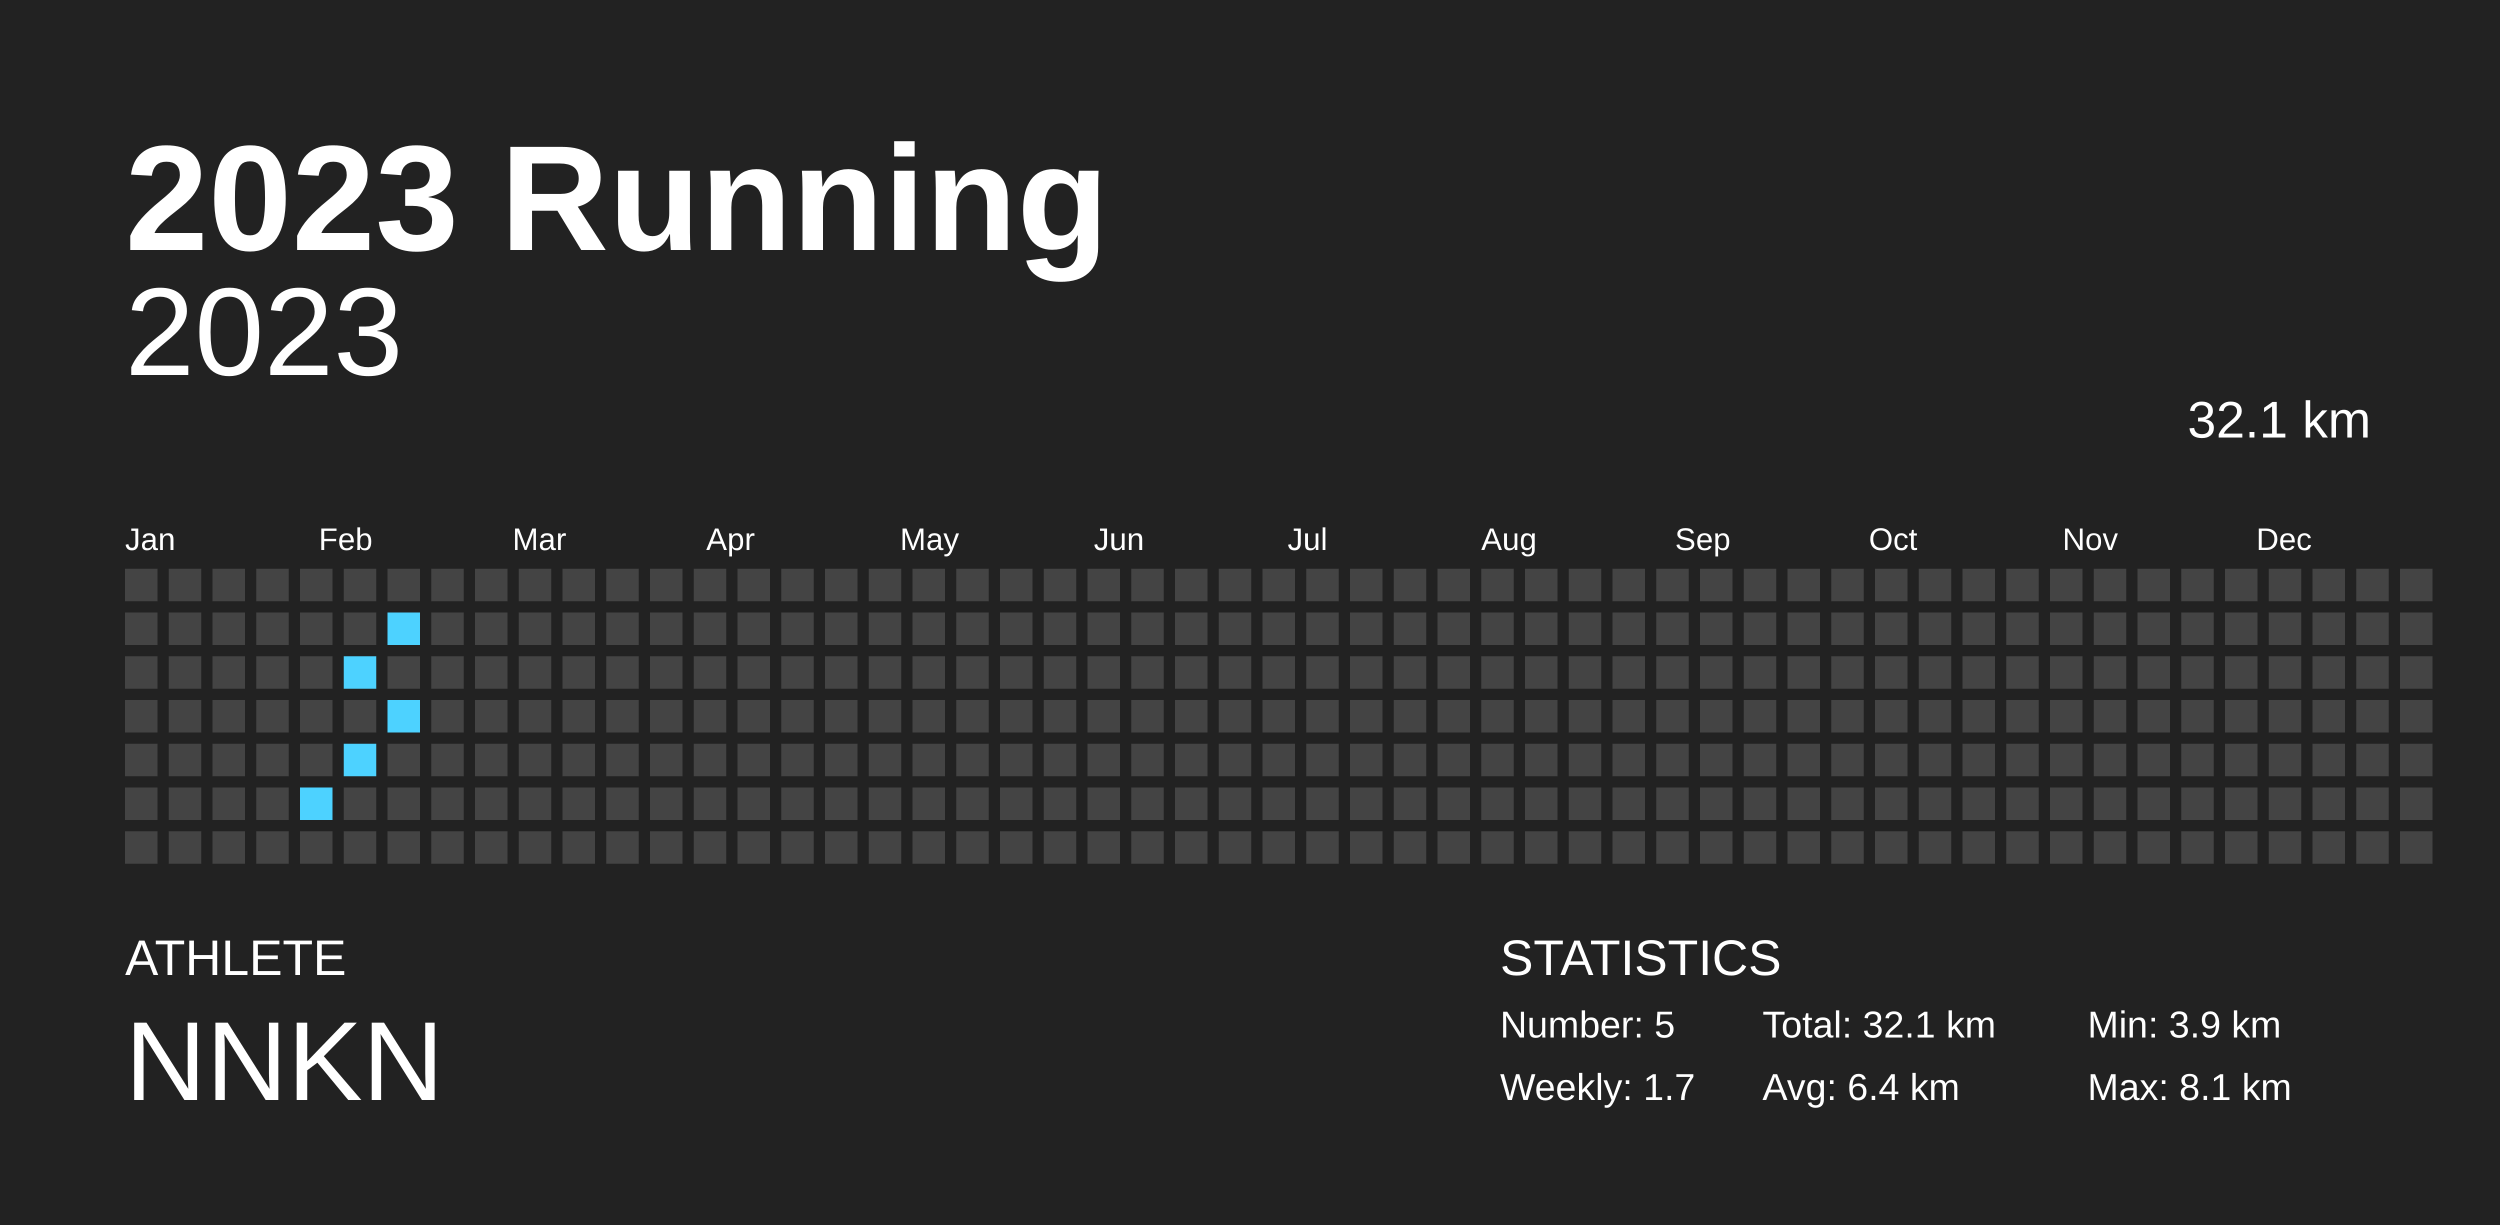
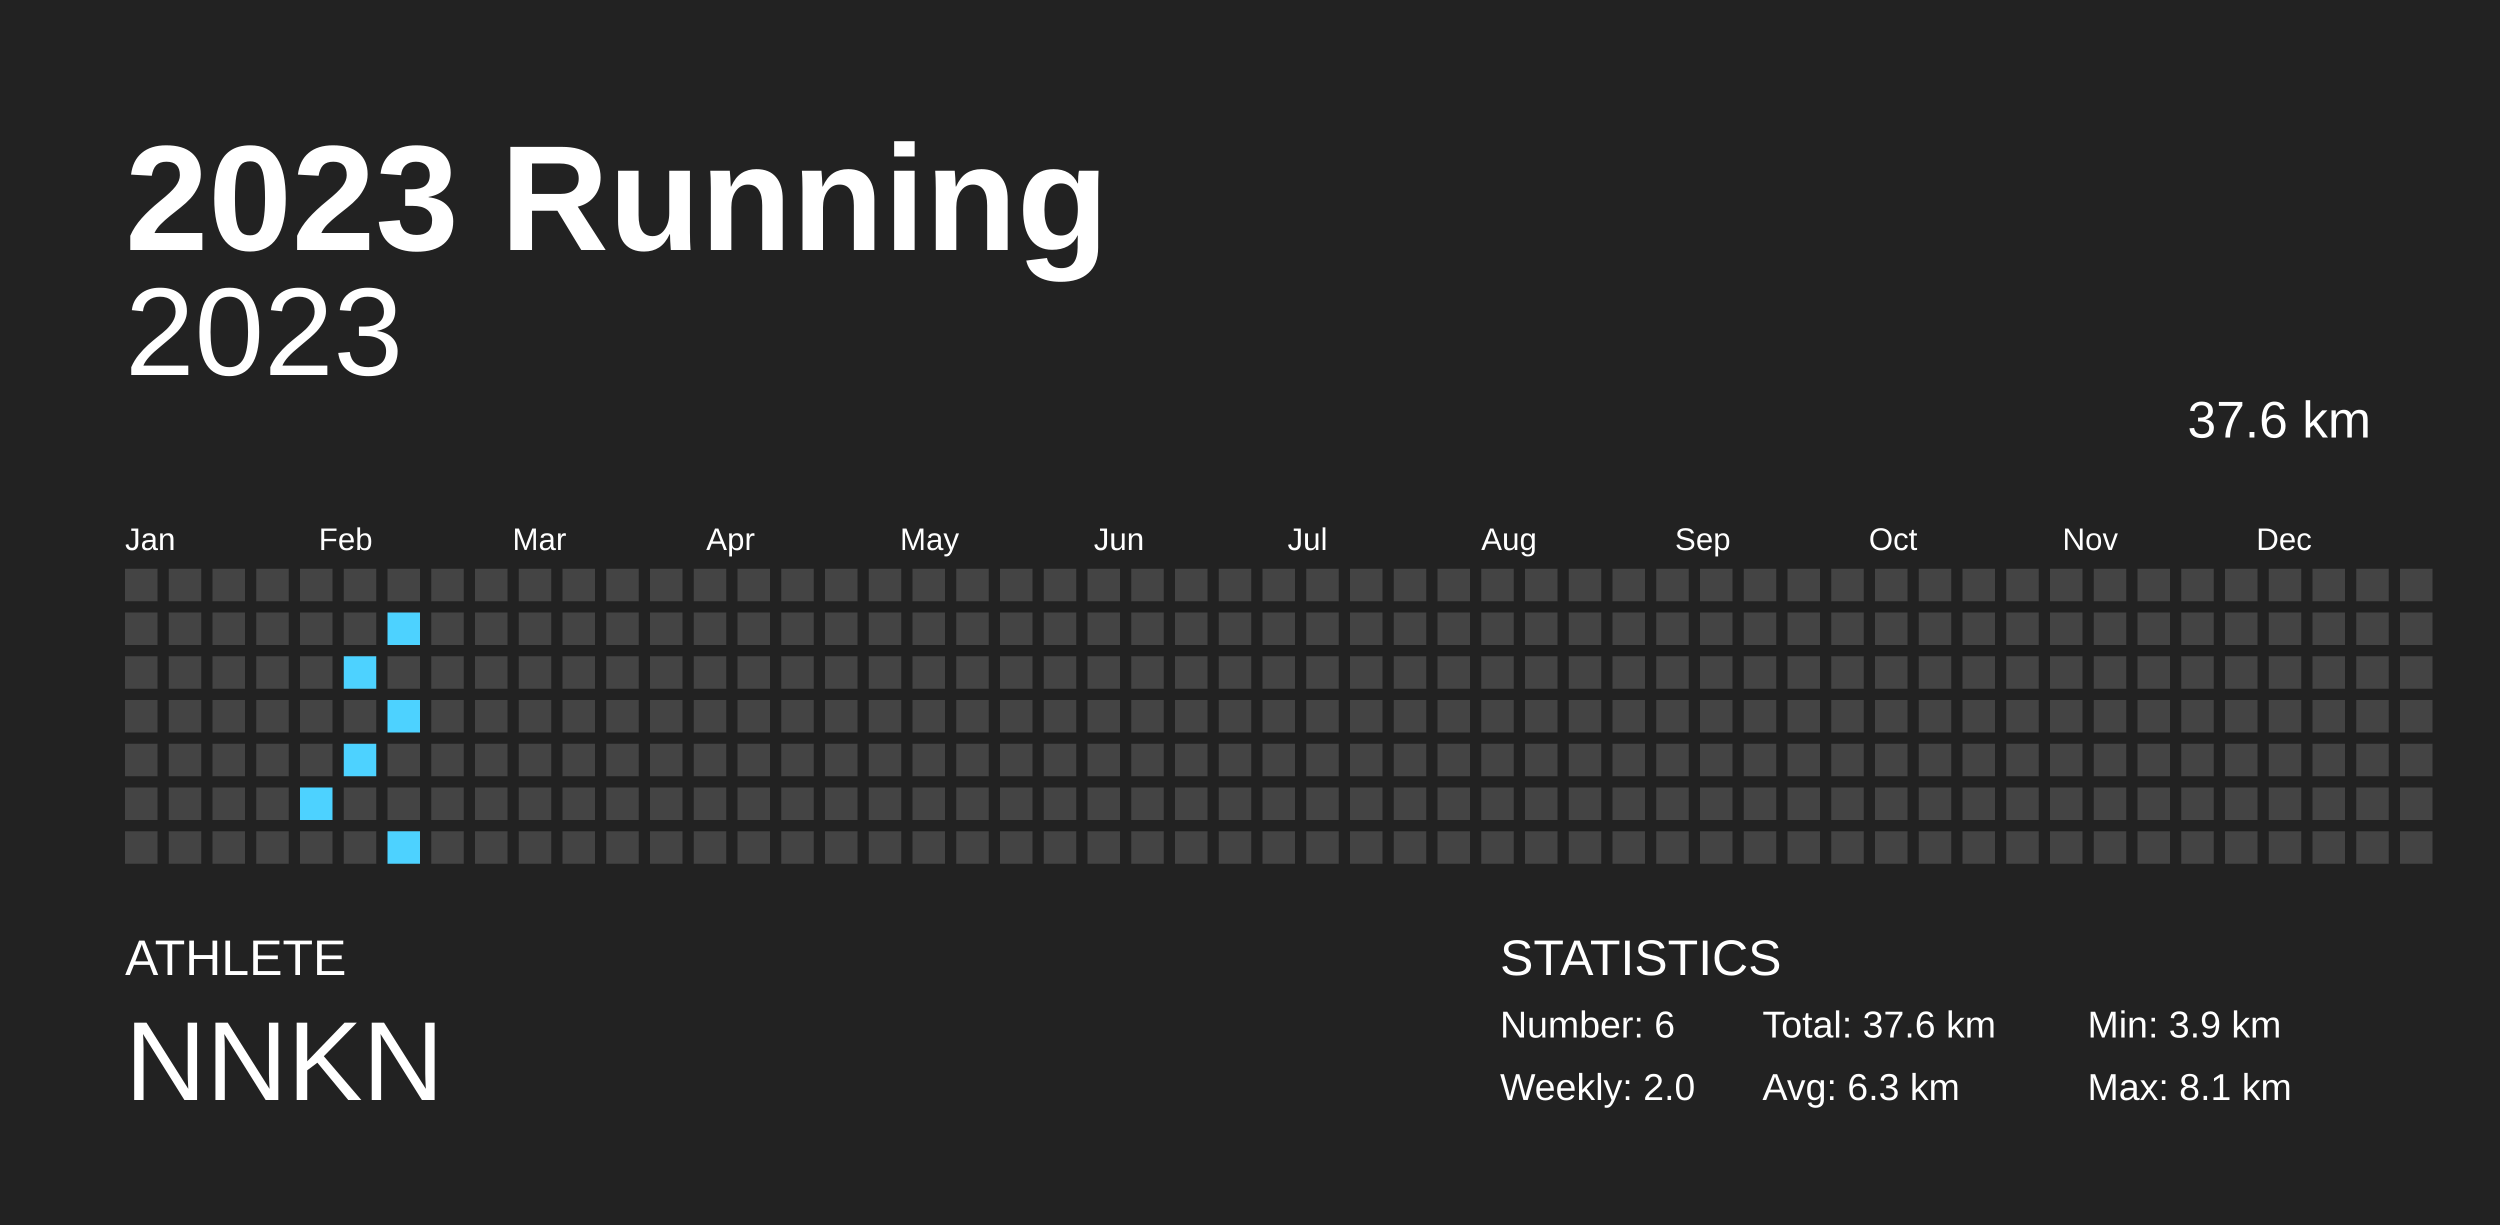
<svg xmlns="http://www.w3.org/2000/svg" baseProfile="full" height="98mm" version="1.1" viewBox="0,0,200,98" width="200mm">
  <defs />
  <rect fill="#222222" height="98" width="200" x="0" y="0" />
  <text fill="#FFFFFF" style="font-size:12px; font-family:Arial; font-weight:bold;" x="10" y="20">2023 Running</text>
  <text fill="#FFFFFF" style="font-size:4px; font-family:Arial" x="10" y="78">ATHLETE</text>
  <text fill="#FFFFFF" style="font-size:9px; font-family:Arial" x="10" y="88">NNKN</text>
  <text fill="#FFFFFF" style="font-size:4px; font-family:Arial" x="120" y="78">STATISTICS</text>
-   <text fill="#FFFFFF" style="font-size:3px; font-family:Arial" x="120" y="83">Number: 5</text>
-   <text fill="#FFFFFF" style="font-size:3px; font-family:Arial" x="120" y="88">Weekly: 1.7</text>
-   <text fill="#FFFFFF" style="font-size:3px; font-family:Arial" x="141" y="83">Total: 32.1 km</text>
-   <text fill="#FFFFFF" style="font-size:3px; font-family:Arial" x="141" y="88">Avg: 6.4 km</text>
+   <text fill="#FFFFFF" style="font-size:3px; font-family:Arial" x="120" y="83">Number: 6</text>
+   <text fill="#FFFFFF" style="font-size:3px; font-family:Arial" x="120" y="88">Weekly: 2.0</text>
+   <text fill="#FFFFFF" style="font-size:3px; font-family:Arial" x="141" y="83">Total: 37.6 km</text>
+   <text fill="#FFFFFF" style="font-size:3px; font-family:Arial" x="141" y="88">Avg: 6.3 km</text>
  <text fill="#FFFFFF" style="font-size:3px; font-family:Arial" x="167" y="83">Min: 3.9 km</text>
  <text fill="#FFFFFF" style="font-size:3px; font-family:Arial" x="167" y="88">Max: 8.1 km</text>
  <text alignment-baseline="hanging" fill="#FFFFFF" style="font-size:10.0px; font-family:Arial;" x="10" y="30">2023</text>
-   <text alignment-baseline="hanging" fill="#FFFFFF" style="font-size:4.125px; font-family:Arial;" x="175" y="35">32.1 km</text>
+   <text alignment-baseline="hanging" fill="#FFFFFF" style="font-size:4.125px; font-family:Arial;" x="175" y="35">37.6 km</text>
  <text fill="#FFFFFF" style="font-size:2.5px; font-family:Arial" x="10.0" y="44">Jan</text>
  <text fill="#FFFFFF" style="font-size:2.5px; font-family:Arial" x="25.5" y="44">Feb</text>
  <text fill="#FFFFFF" style="font-size:2.5px; font-family:Arial" x="41.0" y="44">Mar</text>
  <text fill="#FFFFFF" style="font-size:2.5px; font-family:Arial" x="56.5" y="44">Apr</text>
  <text fill="#FFFFFF" style="font-size:2.5px; font-family:Arial" x="72.0" y="44">May</text>
  <text fill="#FFFFFF" style="font-size:2.5px; font-family:Arial" x="87.5" y="44">Jun</text>
  <text fill="#FFFFFF" style="font-size:2.5px; font-family:Arial" x="103.0" y="44">Jul</text>
  <text fill="#FFFFFF" style="font-size:2.5px; font-family:Arial" x="118.5" y="44">Aug</text>
  <text fill="#FFFFFF" style="font-size:2.5px; font-family:Arial" x="134.0" y="44">Sep</text>
  <text fill="#FFFFFF" style="font-size:2.5px; font-family:Arial" x="149.5" y="44">Oct</text>
  <text fill="#FFFFFF" style="font-size:2.5px; font-family:Arial" x="165.0" y="44">Nov</text>
  <text fill="#FFFFFF" style="font-size:2.5px; font-family:Arial" x="180.5" y="44">Dec</text>
  <rect fill="#444444" height="2.6" width="2.6" x="10.0" y="45.5" />
  <rect fill="#444444" height="2.6" width="2.6" x="10.0" y="49.0" />
  <rect fill="#444444" height="2.6" width="2.6" x="10.0" y="52.5" />
  <rect fill="#444444" height="2.6" width="2.6" x="10.0" y="56.0" />
  <rect fill="#444444" height="2.6" width="2.6" x="10.0" y="59.5" />
  <rect fill="#444444" height="2.6" width="2.6" x="10.0" y="63.0" />
  <rect fill="#444444" height="2.6" width="2.6" x="10.0" y="66.5" />
  <rect fill="#444444" height="2.6" width="2.6" x="13.5" y="45.5" />
  <rect fill="#444444" height="2.6" width="2.6" x="13.5" y="49.0" />
  <rect fill="#444444" height="2.6" width="2.6" x="13.5" y="52.5" />
  <rect fill="#444444" height="2.6" width="2.6" x="13.5" y="56.0" />
  <rect fill="#444444" height="2.6" width="2.6" x="13.5" y="59.5" />
  <rect fill="#444444" height="2.6" width="2.6" x="13.5" y="63.0" />
  <rect fill="#444444" height="2.6" width="2.6" x="13.5" y="66.5" />
  <rect fill="#444444" height="2.6" width="2.6" x="17.0" y="45.5" />
  <rect fill="#444444" height="2.6" width="2.6" x="17.0" y="49.0" />
  <rect fill="#444444" height="2.6" width="2.6" x="17.0" y="52.5" />
  <rect fill="#444444" height="2.6" width="2.6" x="17.0" y="56.0" />
  <rect fill="#444444" height="2.6" width="2.6" x="17.0" y="59.5" />
  <rect fill="#444444" height="2.6" width="2.6" x="17.0" y="63.0" />
  <rect fill="#444444" height="2.6" width="2.6" x="17.0" y="66.5" />
  <rect fill="#444444" height="2.6" width="2.6" x="20.5" y="45.5" />
  <rect fill="#444444" height="2.6" width="2.6" x="20.5" y="49.0" />
  <rect fill="#444444" height="2.6" width="2.6" x="20.5" y="52.5" />
  <rect fill="#444444" height="2.6" width="2.6" x="20.5" y="56.0" />
  <rect fill="#444444" height="2.6" width="2.6" x="20.5" y="59.5" />
  <rect fill="#444444" height="2.6" width="2.6" x="20.5" y="63.0" />
  <rect fill="#444444" height="2.6" width="2.6" x="20.5" y="66.5" />
  <rect fill="#444444" height="2.6" width="2.6" x="24.0" y="45.5" />
  <rect fill="#444444" height="2.6" width="2.6" x="24.0" y="49.0" />
  <rect fill="#444444" height="2.6" width="2.6" x="24.0" y="52.5" />
  <rect fill="#444444" height="2.6" width="2.6" x="24.0" y="56.0" />
  <rect fill="#444444" height="2.6" width="2.6" x="24.0" y="59.5" />
  <rect fill="#4dd2ff" height="2.6" width="2.6" x="24.0" y="63.0" />
  <rect fill="#444444" height="2.6" width="2.6" x="24.0" y="66.5" />
  <rect fill="#444444" height="2.6" width="2.6" x="27.5" y="45.5" />
  <rect fill="#444444" height="2.6" width="2.6" x="27.5" y="49.0" />
  <rect fill="#4dd2ff" height="2.6" width="2.6" x="27.5" y="52.5" />
  <rect fill="#444444" height="2.6" width="2.6" x="27.5" y="56.0" />
  <rect fill="#4dd2ff" height="2.6" width="2.6" x="27.5" y="59.5" />
  <rect fill="#444444" height="2.6" width="2.6" x="27.5" y="63.0" />
  <rect fill="#444444" height="2.6" width="2.6" x="27.5" y="66.5" />
  <rect fill="#444444" height="2.6" width="2.6" x="31.0" y="45.5" />
  <rect fill="#4dd2ff" height="2.6" width="2.6" x="31.0" y="49.0" />
  <rect fill="#444444" height="2.6" width="2.6" x="31.0" y="52.5" />
  <rect fill="#4dd2ff" height="2.6" width="2.6" x="31.0" y="56.0" />
  <rect fill="#444444" height="2.6" width="2.6" x="31.0" y="59.5" />
  <rect fill="#444444" height="2.6" width="2.6" x="31.0" y="63.0" />
-   <rect fill="#444444" height="2.6" width="2.6" x="31.0" y="66.5" />
+   <rect fill="#4dd2ff" height="2.6" width="2.6" x="31.0" y="66.5" />
  <rect fill="#444444" height="2.6" width="2.6" x="34.5" y="45.5" />
  <rect fill="#444444" height="2.6" width="2.6" x="34.5" y="49.0" />
  <rect fill="#444444" height="2.6" width="2.6" x="34.5" y="52.5" />
  <rect fill="#444444" height="2.6" width="2.6" x="34.5" y="56.0" />
  <rect fill="#444444" height="2.6" width="2.6" x="34.5" y="59.5" />
  <rect fill="#444444" height="2.6" width="2.6" x="34.5" y="63.0" />
  <rect fill="#444444" height="2.6" width="2.6" x="34.5" y="66.5" />
  <rect fill="#444444" height="2.6" width="2.6" x="38.0" y="45.5" />
  <rect fill="#444444" height="2.6" width="2.6" x="38.0" y="49.0" />
  <rect fill="#444444" height="2.6" width="2.6" x="38.0" y="52.5" />
  <rect fill="#444444" height="2.6" width="2.6" x="38.0" y="56.0" />
  <rect fill="#444444" height="2.6" width="2.6" x="38.0" y="59.5" />
  <rect fill="#444444" height="2.6" width="2.6" x="38.0" y="63.0" />
  <rect fill="#444444" height="2.6" width="2.6" x="38.0" y="66.5" />
  <rect fill="#444444" height="2.6" width="2.6" x="41.5" y="45.5" />
  <rect fill="#444444" height="2.6" width="2.6" x="41.5" y="49.0" />
  <rect fill="#444444" height="2.6" width="2.6" x="41.5" y="52.5" />
  <rect fill="#444444" height="2.6" width="2.6" x="41.5" y="56.0" />
  <rect fill="#444444" height="2.6" width="2.6" x="41.5" y="59.5" />
  <rect fill="#444444" height="2.6" width="2.6" x="41.5" y="63.0" />
  <rect fill="#444444" height="2.6" width="2.6" x="41.5" y="66.5" />
  <rect fill="#444444" height="2.6" width="2.6" x="45.0" y="45.5" />
  <rect fill="#444444" height="2.6" width="2.6" x="45.0" y="49.0" />
  <rect fill="#444444" height="2.6" width="2.6" x="45.0" y="52.5" />
  <rect fill="#444444" height="2.6" width="2.6" x="45.0" y="56.0" />
  <rect fill="#444444" height="2.6" width="2.6" x="45.0" y="59.5" />
  <rect fill="#444444" height="2.6" width="2.6" x="45.0" y="63.0" />
  <rect fill="#444444" height="2.6" width="2.6" x="45.0" y="66.5" />
  <rect fill="#444444" height="2.6" width="2.6" x="48.5" y="45.5" />
  <rect fill="#444444" height="2.6" width="2.6" x="48.5" y="49.0" />
  <rect fill="#444444" height="2.6" width="2.6" x="48.5" y="52.5" />
  <rect fill="#444444" height="2.6" width="2.6" x="48.5" y="56.0" />
  <rect fill="#444444" height="2.6" width="2.6" x="48.5" y="59.5" />
  <rect fill="#444444" height="2.6" width="2.6" x="48.5" y="63.0" />
  <rect fill="#444444" height="2.6" width="2.6" x="48.5" y="66.5" />
  <rect fill="#444444" height="2.6" width="2.6" x="52.0" y="45.5" />
  <rect fill="#444444" height="2.6" width="2.6" x="52.0" y="49.0" />
  <rect fill="#444444" height="2.6" width="2.6" x="52.0" y="52.5" />
  <rect fill="#444444" height="2.6" width="2.6" x="52.0" y="56.0" />
  <rect fill="#444444" height="2.6" width="2.6" x="52.0" y="59.5" />
  <rect fill="#444444" height="2.6" width="2.6" x="52.0" y="63.0" />
  <rect fill="#444444" height="2.6" width="2.6" x="52.0" y="66.5" />
  <rect fill="#444444" height="2.6" width="2.6" x="55.5" y="45.5" />
  <rect fill="#444444" height="2.6" width="2.6" x="55.5" y="49.0" />
  <rect fill="#444444" height="2.6" width="2.6" x="55.5" y="52.5" />
  <rect fill="#444444" height="2.6" width="2.6" x="55.5" y="56.0" />
  <rect fill="#444444" height="2.6" width="2.6" x="55.5" y="59.5" />
  <rect fill="#444444" height="2.6" width="2.6" x="55.5" y="63.0" />
  <rect fill="#444444" height="2.6" width="2.6" x="55.5" y="66.5" />
  <rect fill="#444444" height="2.6" width="2.6" x="59.0" y="45.5" />
  <rect fill="#444444" height="2.6" width="2.6" x="59.0" y="49.0" />
  <rect fill="#444444" height="2.6" width="2.6" x="59.0" y="52.5" />
  <rect fill="#444444" height="2.6" width="2.6" x="59.0" y="56.0" />
  <rect fill="#444444" height="2.6" width="2.6" x="59.0" y="59.5" />
  <rect fill="#444444" height="2.6" width="2.6" x="59.0" y="63.0" />
  <rect fill="#444444" height="2.6" width="2.6" x="59.0" y="66.5" />
  <rect fill="#444444" height="2.6" width="2.6" x="62.5" y="45.5" />
  <rect fill="#444444" height="2.6" width="2.6" x="62.5" y="49.0" />
  <rect fill="#444444" height="2.6" width="2.6" x="62.5" y="52.5" />
  <rect fill="#444444" height="2.6" width="2.6" x="62.5" y="56.0" />
  <rect fill="#444444" height="2.6" width="2.6" x="62.5" y="59.5" />
  <rect fill="#444444" height="2.6" width="2.6" x="62.5" y="63.0" />
  <rect fill="#444444" height="2.6" width="2.6" x="62.5" y="66.5" />
  <rect fill="#444444" height="2.6" width="2.6" x="66.0" y="45.5" />
  <rect fill="#444444" height="2.6" width="2.6" x="66.0" y="49.0" />
  <rect fill="#444444" height="2.6" width="2.6" x="66.0" y="52.5" />
  <rect fill="#444444" height="2.6" width="2.6" x="66.0" y="56.0" />
  <rect fill="#444444" height="2.6" width="2.6" x="66.0" y="59.5" />
  <rect fill="#444444" height="2.6" width="2.6" x="66.0" y="63.0" />
  <rect fill="#444444" height="2.6" width="2.6" x="66.0" y="66.5" />
  <rect fill="#444444" height="2.6" width="2.6" x="69.5" y="45.5" />
  <rect fill="#444444" height="2.6" width="2.6" x="69.5" y="49.0" />
  <rect fill="#444444" height="2.6" width="2.6" x="69.5" y="52.5" />
  <rect fill="#444444" height="2.6" width="2.6" x="69.5" y="56.0" />
  <rect fill="#444444" height="2.6" width="2.6" x="69.5" y="59.5" />
  <rect fill="#444444" height="2.6" width="2.6" x="69.5" y="63.0" />
  <rect fill="#444444" height="2.6" width="2.6" x="69.5" y="66.5" />
  <rect fill="#444444" height="2.6" width="2.6" x="73.0" y="45.5" />
  <rect fill="#444444" height="2.6" width="2.6" x="73.0" y="49.0" />
  <rect fill="#444444" height="2.6" width="2.6" x="73.0" y="52.5" />
  <rect fill="#444444" height="2.6" width="2.6" x="73.0" y="56.0" />
  <rect fill="#444444" height="2.6" width="2.6" x="73.0" y="59.5" />
  <rect fill="#444444" height="2.6" width="2.6" x="73.0" y="63.0" />
  <rect fill="#444444" height="2.6" width="2.6" x="73.0" y="66.5" />
  <rect fill="#444444" height="2.6" width="2.6" x="76.5" y="45.5" />
  <rect fill="#444444" height="2.6" width="2.6" x="76.5" y="49.0" />
  <rect fill="#444444" height="2.6" width="2.6" x="76.5" y="52.5" />
  <rect fill="#444444" height="2.6" width="2.6" x="76.5" y="56.0" />
  <rect fill="#444444" height="2.6" width="2.6" x="76.5" y="59.5" />
  <rect fill="#444444" height="2.6" width="2.6" x="76.5" y="63.0" />
  <rect fill="#444444" height="2.6" width="2.6" x="76.5" y="66.5" />
  <rect fill="#444444" height="2.6" width="2.6" x="80.0" y="45.5" />
  <rect fill="#444444" height="2.6" width="2.6" x="80.0" y="49.0" />
  <rect fill="#444444" height="2.6" width="2.6" x="80.0" y="52.5" />
  <rect fill="#444444" height="2.6" width="2.6" x="80.0" y="56.0" />
  <rect fill="#444444" height="2.6" width="2.6" x="80.0" y="59.5" />
  <rect fill="#444444" height="2.6" width="2.6" x="80.0" y="63.0" />
  <rect fill="#444444" height="2.6" width="2.6" x="80.0" y="66.5" />
  <rect fill="#444444" height="2.6" width="2.6" x="83.5" y="45.5" />
  <rect fill="#444444" height="2.6" width="2.6" x="83.5" y="49.0" />
  <rect fill="#444444" height="2.6" width="2.6" x="83.5" y="52.5" />
  <rect fill="#444444" height="2.6" width="2.6" x="83.5" y="56.0" />
  <rect fill="#444444" height="2.6" width="2.6" x="83.5" y="59.5" />
  <rect fill="#444444" height="2.6" width="2.6" x="83.5" y="63.0" />
  <rect fill="#444444" height="2.6" width="2.6" x="83.5" y="66.5" />
  <rect fill="#444444" height="2.6" width="2.6" x="87.0" y="45.5" />
  <rect fill="#444444" height="2.6" width="2.6" x="87.0" y="49.0" />
  <rect fill="#444444" height="2.6" width="2.6" x="87.0" y="52.5" />
  <rect fill="#444444" height="2.6" width="2.6" x="87.0" y="56.0" />
  <rect fill="#444444" height="2.6" width="2.6" x="87.0" y="59.5" />
  <rect fill="#444444" height="2.6" width="2.6" x="87.0" y="63.0" />
  <rect fill="#444444" height="2.6" width="2.6" x="87.0" y="66.5" />
  <rect fill="#444444" height="2.6" width="2.6" x="90.5" y="45.5" />
  <rect fill="#444444" height="2.6" width="2.6" x="90.5" y="49.0" />
  <rect fill="#444444" height="2.6" width="2.6" x="90.5" y="52.5" />
  <rect fill="#444444" height="2.6" width="2.6" x="90.5" y="56.0" />
  <rect fill="#444444" height="2.6" width="2.6" x="90.5" y="59.5" />
  <rect fill="#444444" height="2.6" width="2.6" x="90.5" y="63.0" />
  <rect fill="#444444" height="2.6" width="2.6" x="90.5" y="66.5" />
  <rect fill="#444444" height="2.6" width="2.6" x="94.0" y="45.5" />
  <rect fill="#444444" height="2.6" width="2.6" x="94.0" y="49.0" />
  <rect fill="#444444" height="2.6" width="2.6" x="94.0" y="52.5" />
  <rect fill="#444444" height="2.6" width="2.6" x="94.0" y="56.0" />
  <rect fill="#444444" height="2.6" width="2.6" x="94.0" y="59.5" />
  <rect fill="#444444" height="2.6" width="2.6" x="94.0" y="63.0" />
  <rect fill="#444444" height="2.6" width="2.6" x="94.0" y="66.5" />
  <rect fill="#444444" height="2.6" width="2.6" x="97.5" y="45.5" />
  <rect fill="#444444" height="2.6" width="2.6" x="97.5" y="49.0" />
  <rect fill="#444444" height="2.6" width="2.6" x="97.5" y="52.5" />
  <rect fill="#444444" height="2.6" width="2.6" x="97.5" y="56.0" />
  <rect fill="#444444" height="2.6" width="2.6" x="97.5" y="59.5" />
  <rect fill="#444444" height="2.6" width="2.6" x="97.5" y="63.0" />
  <rect fill="#444444" height="2.6" width="2.6" x="97.5" y="66.5" />
  <rect fill="#444444" height="2.6" width="2.6" x="101.0" y="45.5" />
  <rect fill="#444444" height="2.6" width="2.6" x="101.0" y="49.0" />
  <rect fill="#444444" height="2.6" width="2.6" x="101.0" y="52.5" />
  <rect fill="#444444" height="2.6" width="2.6" x="101.0" y="56.0" />
  <rect fill="#444444" height="2.6" width="2.6" x="101.0" y="59.5" />
  <rect fill="#444444" height="2.6" width="2.6" x="101.0" y="63.0" />
  <rect fill="#444444" height="2.6" width="2.6" x="101.0" y="66.5" />
  <rect fill="#444444" height="2.6" width="2.6" x="104.5" y="45.5" />
  <rect fill="#444444" height="2.6" width="2.6" x="104.5" y="49.0" />
  <rect fill="#444444" height="2.6" width="2.6" x="104.5" y="52.5" />
  <rect fill="#444444" height="2.6" width="2.6" x="104.5" y="56.0" />
  <rect fill="#444444" height="2.6" width="2.6" x="104.5" y="59.5" />
  <rect fill="#444444" height="2.6" width="2.6" x="104.5" y="63.0" />
  <rect fill="#444444" height="2.6" width="2.6" x="104.5" y="66.5" />
  <rect fill="#444444" height="2.6" width="2.6" x="108.0" y="45.5" />
  <rect fill="#444444" height="2.6" width="2.6" x="108.0" y="49.0" />
  <rect fill="#444444" height="2.6" width="2.6" x="108.0" y="52.5" />
  <rect fill="#444444" height="2.6" width="2.6" x="108.0" y="56.0" />
  <rect fill="#444444" height="2.6" width="2.6" x="108.0" y="59.5" />
  <rect fill="#444444" height="2.6" width="2.6" x="108.0" y="63.0" />
  <rect fill="#444444" height="2.6" width="2.6" x="108.0" y="66.5" />
  <rect fill="#444444" height="2.6" width="2.6" x="111.5" y="45.5" />
  <rect fill="#444444" height="2.6" width="2.6" x="111.5" y="49.0" />
  <rect fill="#444444" height="2.6" width="2.6" x="111.5" y="52.5" />
  <rect fill="#444444" height="2.6" width="2.6" x="111.5" y="56.0" />
  <rect fill="#444444" height="2.6" width="2.6" x="111.5" y="59.5" />
  <rect fill="#444444" height="2.6" width="2.6" x="111.5" y="63.0" />
  <rect fill="#444444" height="2.6" width="2.6" x="111.5" y="66.5" />
  <rect fill="#444444" height="2.6" width="2.6" x="115.0" y="45.5" />
  <rect fill="#444444" height="2.6" width="2.6" x="115.0" y="49.0" />
  <rect fill="#444444" height="2.6" width="2.6" x="115.0" y="52.5" />
  <rect fill="#444444" height="2.6" width="2.6" x="115.0" y="56.0" />
  <rect fill="#444444" height="2.6" width="2.6" x="115.0" y="59.5" />
  <rect fill="#444444" height="2.6" width="2.6" x="115.0" y="63.0" />
  <rect fill="#444444" height="2.6" width="2.6" x="115.0" y="66.5" />
  <rect fill="#444444" height="2.6" width="2.6" x="118.5" y="45.5" />
  <rect fill="#444444" height="2.6" width="2.6" x="118.5" y="49.0" />
  <rect fill="#444444" height="2.6" width="2.6" x="118.5" y="52.5" />
  <rect fill="#444444" height="2.6" width="2.6" x="118.5" y="56.0" />
  <rect fill="#444444" height="2.6" width="2.6" x="118.5" y="59.5" />
  <rect fill="#444444" height="2.6" width="2.6" x="118.5" y="63.0" />
  <rect fill="#444444" height="2.6" width="2.6" x="118.5" y="66.5" />
  <rect fill="#444444" height="2.6" width="2.6" x="122.0" y="45.5" />
  <rect fill="#444444" height="2.6" width="2.6" x="122.0" y="49.0" />
  <rect fill="#444444" height="2.6" width="2.6" x="122.0" y="52.5" />
  <rect fill="#444444" height="2.6" width="2.6" x="122.0" y="56.0" />
  <rect fill="#444444" height="2.6" width="2.6" x="122.0" y="59.5" />
  <rect fill="#444444" height="2.6" width="2.6" x="122.0" y="63.0" />
  <rect fill="#444444" height="2.6" width="2.6" x="122.0" y="66.5" />
  <rect fill="#444444" height="2.6" width="2.6" x="125.5" y="45.5" />
  <rect fill="#444444" height="2.6" width="2.6" x="125.5" y="49.0" />
  <rect fill="#444444" height="2.6" width="2.6" x="125.5" y="52.5" />
  <rect fill="#444444" height="2.6" width="2.6" x="125.5" y="56.0" />
  <rect fill="#444444" height="2.6" width="2.6" x="125.5" y="59.5" />
  <rect fill="#444444" height="2.6" width="2.6" x="125.5" y="63.0" />
  <rect fill="#444444" height="2.6" width="2.6" x="125.5" y="66.5" />
  <rect fill="#444444" height="2.6" width="2.6" x="129.0" y="45.5" />
  <rect fill="#444444" height="2.6" width="2.6" x="129.0" y="49.0" />
  <rect fill="#444444" height="2.6" width="2.6" x="129.0" y="52.5" />
  <rect fill="#444444" height="2.6" width="2.6" x="129.0" y="56.0" />
  <rect fill="#444444" height="2.6" width="2.6" x="129.0" y="59.5" />
  <rect fill="#444444" height="2.6" width="2.6" x="129.0" y="63.0" />
  <rect fill="#444444" height="2.6" width="2.6" x="129.0" y="66.5" />
  <rect fill="#444444" height="2.6" width="2.6" x="132.5" y="45.5" />
  <rect fill="#444444" height="2.6" width="2.6" x="132.5" y="49.0" />
  <rect fill="#444444" height="2.6" width="2.6" x="132.5" y="52.5" />
  <rect fill="#444444" height="2.6" width="2.6" x="132.5" y="56.0" />
  <rect fill="#444444" height="2.6" width="2.6" x="132.5" y="59.5" />
  <rect fill="#444444" height="2.6" width="2.6" x="132.5" y="63.0" />
  <rect fill="#444444" height="2.6" width="2.6" x="132.5" y="66.5" />
  <rect fill="#444444" height="2.6" width="2.6" x="136.0" y="45.5" />
  <rect fill="#444444" height="2.6" width="2.6" x="136.0" y="49.0" />
  <rect fill="#444444" height="2.6" width="2.6" x="136.0" y="52.5" />
  <rect fill="#444444" height="2.6" width="2.6" x="136.0" y="56.0" />
  <rect fill="#444444" height="2.6" width="2.6" x="136.0" y="59.5" />
  <rect fill="#444444" height="2.6" width="2.6" x="136.0" y="63.0" />
  <rect fill="#444444" height="2.6" width="2.6" x="136.0" y="66.5" />
  <rect fill="#444444" height="2.6" width="2.6" x="139.5" y="45.5" />
  <rect fill="#444444" height="2.6" width="2.6" x="139.5" y="49.0" />
  <rect fill="#444444" height="2.6" width="2.6" x="139.5" y="52.5" />
  <rect fill="#444444" height="2.6" width="2.6" x="139.5" y="56.0" />
  <rect fill="#444444" height="2.6" width="2.6" x="139.5" y="59.5" />
  <rect fill="#444444" height="2.6" width="2.6" x="139.5" y="63.0" />
  <rect fill="#444444" height="2.6" width="2.6" x="139.5" y="66.5" />
  <rect fill="#444444" height="2.6" width="2.6" x="143.0" y="45.5" />
  <rect fill="#444444" height="2.6" width="2.6" x="143.0" y="49.0" />
  <rect fill="#444444" height="2.6" width="2.6" x="143.0" y="52.5" />
  <rect fill="#444444" height="2.6" width="2.6" x="143.0" y="56.0" />
  <rect fill="#444444" height="2.6" width="2.6" x="143.0" y="59.5" />
  <rect fill="#444444" height="2.6" width="2.6" x="143.0" y="63.0" />
  <rect fill="#444444" height="2.6" width="2.6" x="143.0" y="66.5" />
  <rect fill="#444444" height="2.6" width="2.6" x="146.5" y="45.5" />
  <rect fill="#444444" height="2.6" width="2.6" x="146.5" y="49.0" />
  <rect fill="#444444" height="2.6" width="2.6" x="146.5" y="52.5" />
  <rect fill="#444444" height="2.6" width="2.6" x="146.5" y="56.0" />
  <rect fill="#444444" height="2.6" width="2.6" x="146.5" y="59.5" />
  <rect fill="#444444" height="2.6" width="2.6" x="146.5" y="63.0" />
  <rect fill="#444444" height="2.6" width="2.6" x="146.5" y="66.5" />
  <rect fill="#444444" height="2.6" width="2.6" x="150.0" y="45.5" />
  <rect fill="#444444" height="2.6" width="2.6" x="150.0" y="49.0" />
  <rect fill="#444444" height="2.6" width="2.6" x="150.0" y="52.5" />
  <rect fill="#444444" height="2.6" width="2.6" x="150.0" y="56.0" />
  <rect fill="#444444" height="2.6" width="2.6" x="150.0" y="59.5" />
  <rect fill="#444444" height="2.6" width="2.6" x="150.0" y="63.0" />
  <rect fill="#444444" height="2.6" width="2.6" x="150.0" y="66.5" />
  <rect fill="#444444" height="2.6" width="2.6" x="153.5" y="45.5" />
  <rect fill="#444444" height="2.6" width="2.6" x="153.5" y="49.0" />
  <rect fill="#444444" height="2.6" width="2.6" x="153.5" y="52.5" />
  <rect fill="#444444" height="2.6" width="2.6" x="153.5" y="56.0" />
  <rect fill="#444444" height="2.6" width="2.6" x="153.5" y="59.5" />
  <rect fill="#444444" height="2.6" width="2.6" x="153.5" y="63.0" />
  <rect fill="#444444" height="2.6" width="2.6" x="153.5" y="66.5" />
  <rect fill="#444444" height="2.6" width="2.6" x="157.0" y="45.5" />
  <rect fill="#444444" height="2.6" width="2.6" x="157.0" y="49.0" />
  <rect fill="#444444" height="2.6" width="2.6" x="157.0" y="52.5" />
  <rect fill="#444444" height="2.6" width="2.6" x="157.0" y="56.0" />
  <rect fill="#444444" height="2.6" width="2.6" x="157.0" y="59.5" />
  <rect fill="#444444" height="2.6" width="2.6" x="157.0" y="63.0" />
  <rect fill="#444444" height="2.6" width="2.6" x="157.0" y="66.5" />
  <rect fill="#444444" height="2.6" width="2.6" x="160.5" y="45.5" />
  <rect fill="#444444" height="2.6" width="2.6" x="160.5" y="49.0" />
  <rect fill="#444444" height="2.6" width="2.6" x="160.5" y="52.5" />
  <rect fill="#444444" height="2.6" width="2.6" x="160.5" y="56.0" />
  <rect fill="#444444" height="2.6" width="2.6" x="160.5" y="59.5" />
  <rect fill="#444444" height="2.6" width="2.6" x="160.5" y="63.0" />
  <rect fill="#444444" height="2.6" width="2.6" x="160.5" y="66.5" />
  <rect fill="#444444" height="2.6" width="2.6" x="164.0" y="45.5" />
  <rect fill="#444444" height="2.6" width="2.6" x="164.0" y="49.0" />
  <rect fill="#444444" height="2.6" width="2.6" x="164.0" y="52.5" />
  <rect fill="#444444" height="2.6" width="2.6" x="164.0" y="56.0" />
  <rect fill="#444444" height="2.6" width="2.6" x="164.0" y="59.5" />
  <rect fill="#444444" height="2.6" width="2.6" x="164.0" y="63.0" />
  <rect fill="#444444" height="2.6" width="2.6" x="164.0" y="66.5" />
  <rect fill="#444444" height="2.6" width="2.6" x="167.5" y="45.5" />
  <rect fill="#444444" height="2.6" width="2.6" x="167.5" y="49.0" />
  <rect fill="#444444" height="2.6" width="2.6" x="167.5" y="52.5" />
  <rect fill="#444444" height="2.6" width="2.6" x="167.5" y="56.0" />
  <rect fill="#444444" height="2.6" width="2.6" x="167.5" y="59.5" />
  <rect fill="#444444" height="2.6" width="2.6" x="167.5" y="63.0" />
  <rect fill="#444444" height="2.6" width="2.6" x="167.5" y="66.5" />
  <rect fill="#444444" height="2.6" width="2.6" x="171.0" y="45.5" />
  <rect fill="#444444" height="2.6" width="2.6" x="171.0" y="49.0" />
  <rect fill="#444444" height="2.6" width="2.6" x="171.0" y="52.5" />
  <rect fill="#444444" height="2.6" width="2.6" x="171.0" y="56.0" />
  <rect fill="#444444" height="2.6" width="2.6" x="171.0" y="59.5" />
  <rect fill="#444444" height="2.6" width="2.6" x="171.0" y="63.0" />
  <rect fill="#444444" height="2.6" width="2.6" x="171.0" y="66.5" />
  <rect fill="#444444" height="2.6" width="2.6" x="174.5" y="45.5" />
  <rect fill="#444444" height="2.6" width="2.6" x="174.5" y="49.0" />
  <rect fill="#444444" height="2.6" width="2.6" x="174.5" y="52.5" />
  <rect fill="#444444" height="2.6" width="2.6" x="174.5" y="56.0" />
  <rect fill="#444444" height="2.6" width="2.6" x="174.5" y="59.5" />
  <rect fill="#444444" height="2.6" width="2.6" x="174.5" y="63.0" />
  <rect fill="#444444" height="2.6" width="2.6" x="174.5" y="66.5" />
  <rect fill="#444444" height="2.6" width="2.6" x="178.0" y="45.5" />
  <rect fill="#444444" height="2.6" width="2.6" x="178.0" y="49.0" />
  <rect fill="#444444" height="2.6" width="2.6" x="178.0" y="52.5" />
  <rect fill="#444444" height="2.6" width="2.6" x="178.0" y="56.0" />
  <rect fill="#444444" height="2.6" width="2.6" x="178.0" y="59.5" />
  <rect fill="#444444" height="2.6" width="2.6" x="178.0" y="63.0" />
  <rect fill="#444444" height="2.6" width="2.6" x="178.0" y="66.5" />
  <rect fill="#444444" height="2.6" width="2.6" x="181.5" y="45.5" />
  <rect fill="#444444" height="2.6" width="2.6" x="181.5" y="49.0" />
  <rect fill="#444444" height="2.6" width="2.6" x="181.5" y="52.5" />
  <rect fill="#444444" height="2.6" width="2.6" x="181.5" y="56.0" />
  <rect fill="#444444" height="2.6" width="2.6" x="181.5" y="59.5" />
  <rect fill="#444444" height="2.6" width="2.6" x="181.5" y="63.0" />
  <rect fill="#444444" height="2.6" width="2.6" x="181.5" y="66.5" />
  <rect fill="#444444" height="2.6" width="2.6" x="185.0" y="45.5" />
  <rect fill="#444444" height="2.6" width="2.6" x="185.0" y="49.0" />
  <rect fill="#444444" height="2.6" width="2.6" x="185.0" y="52.5" />
  <rect fill="#444444" height="2.6" width="2.6" x="185.0" y="56.0" />
  <rect fill="#444444" height="2.6" width="2.6" x="185.0" y="59.5" />
  <rect fill="#444444" height="2.6" width="2.6" x="185.0" y="63.0" />
  <rect fill="#444444" height="2.6" width="2.6" x="185.0" y="66.5" />
  <rect fill="#444444" height="2.6" width="2.6" x="188.5" y="45.5" />
  <rect fill="#444444" height="2.6" width="2.6" x="188.5" y="49.0" />
  <rect fill="#444444" height="2.6" width="2.6" x="188.5" y="52.5" />
  <rect fill="#444444" height="2.6" width="2.6" x="188.5" y="56.0" />
  <rect fill="#444444" height="2.6" width="2.6" x="188.5" y="59.5" />
  <rect fill="#444444" height="2.6" width="2.6" x="188.5" y="63.0" />
  <rect fill="#444444" height="2.6" width="2.6" x="188.5" y="66.5" />
  <rect fill="#444444" height="2.6" width="2.6" x="192.0" y="45.5" />
  <rect fill="#444444" height="2.6" width="2.6" x="192.0" y="49.0" />
  <rect fill="#444444" height="2.6" width="2.6" x="192.0" y="52.5" />
  <rect fill="#444444" height="2.6" width="2.6" x="192.0" y="56.0" />
  <rect fill="#444444" height="2.6" width="2.6" x="192.0" y="59.5" />
  <rect fill="#444444" height="2.6" width="2.6" x="192.0" y="63.0" />
  <rect fill="#444444" height="2.6" width="2.6" x="192.0" y="66.5" />
</svg>
